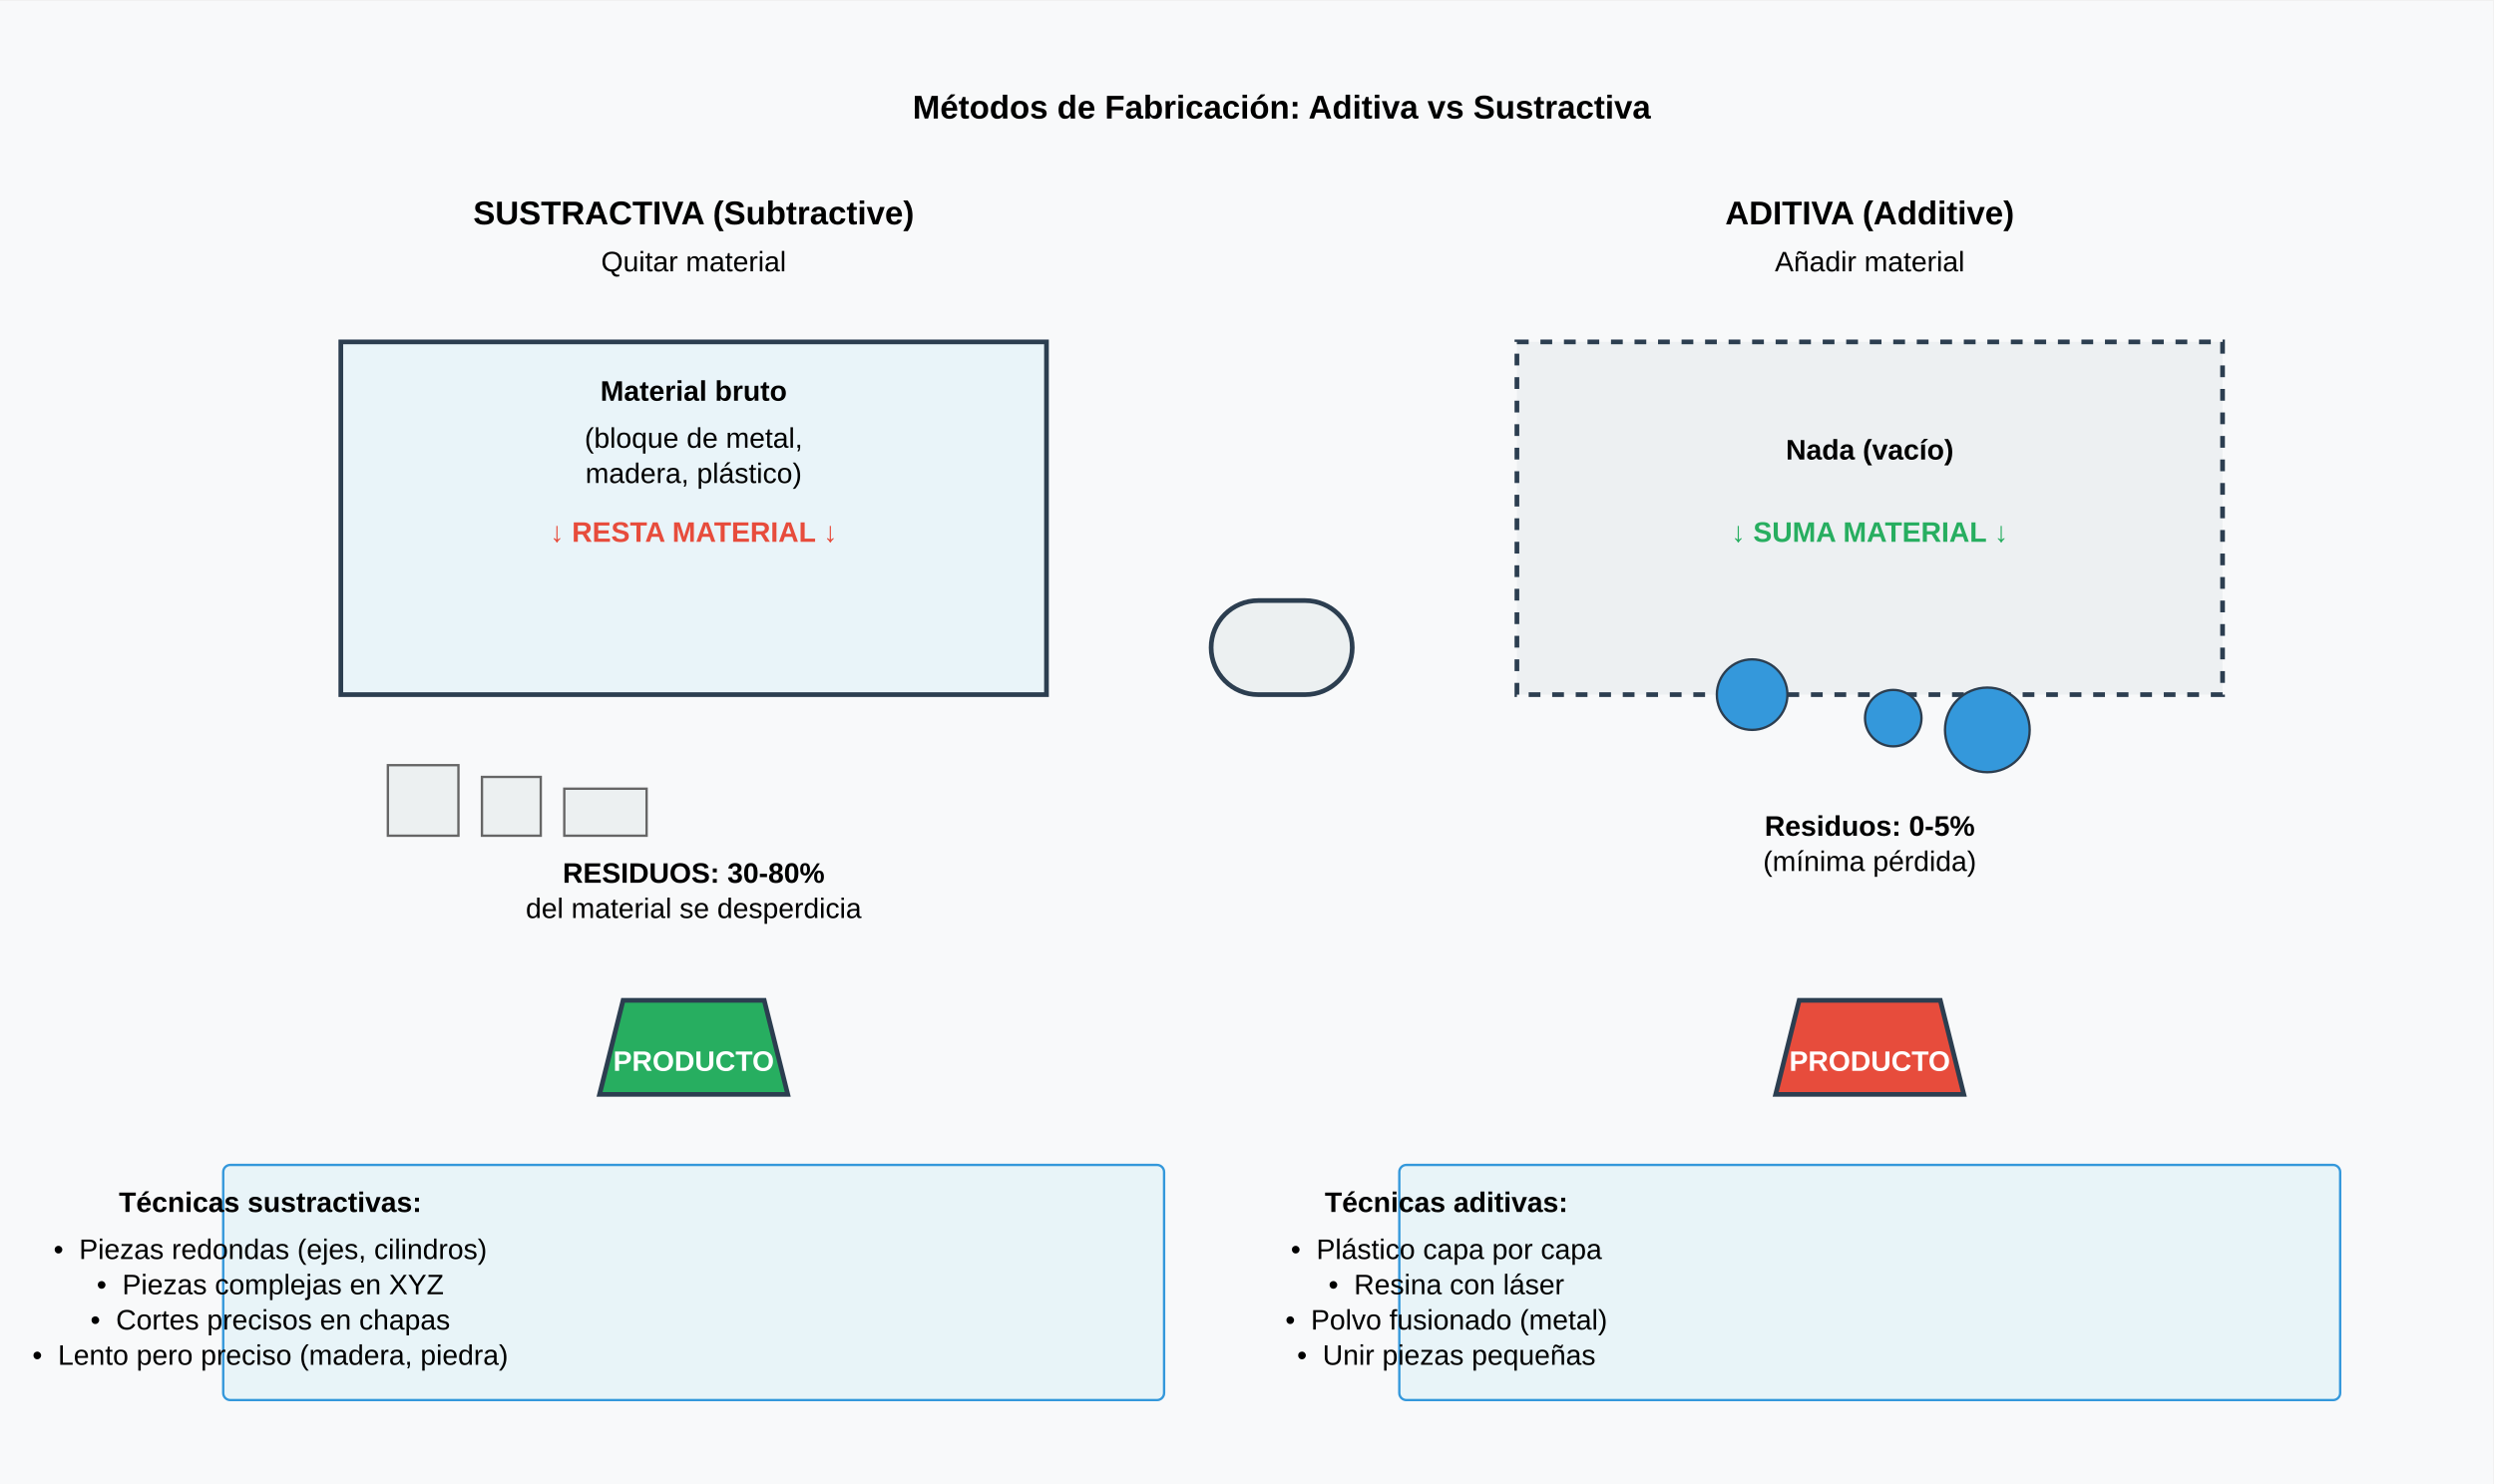
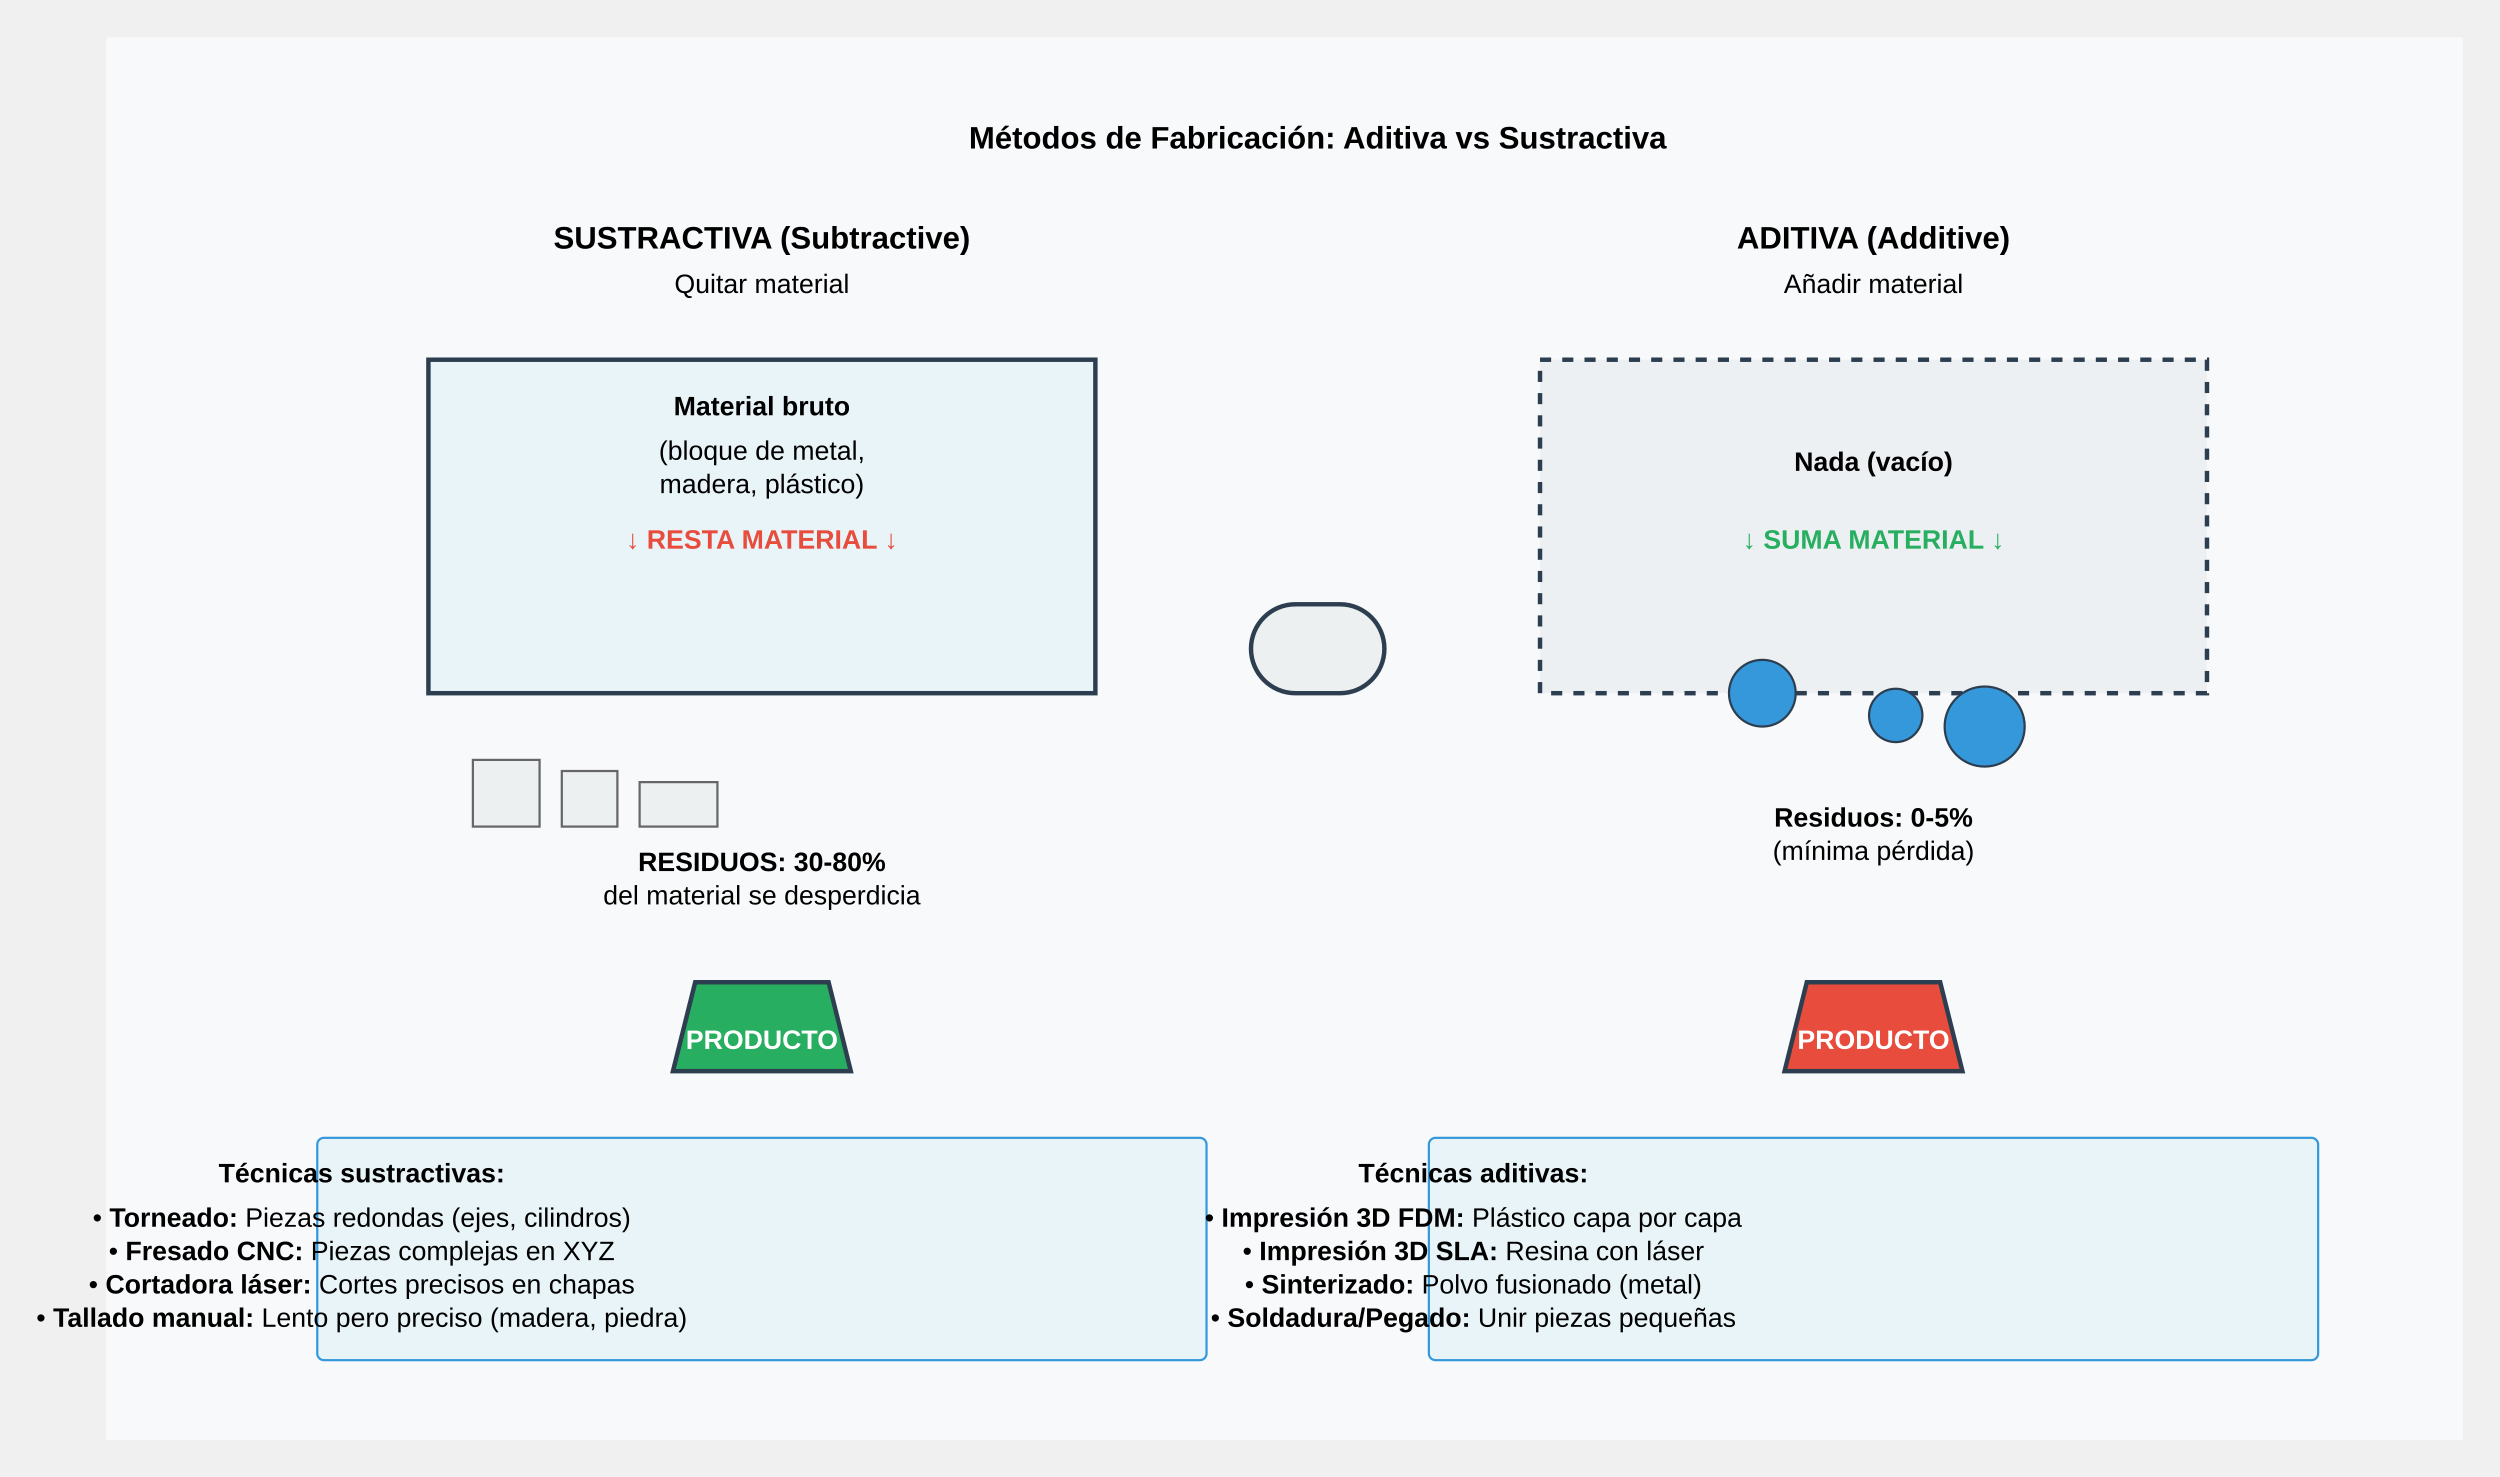
- <svg xmlns="http://www.w3.org/2000/svg" viewBox="-44.9 -15.4 1060.3 630.9">
+ <svg xmlns="http://www.w3.org/2000/svg" viewBox="-92.7 -31.8 1124.5 664.2">
  <defs>
    <style>
      .box { stroke: #2c3e50; stroke-width: 2; fill-opacity: 0.9; }
      .title { font-family: Arial, sans-serif; font-size: 14px; font-weight: bold; text-anchor: middle; }
      .label { font-family: Arial, sans-serif; font-size: 12px; text-anchor: middle; }
      .vs { font-family: Arial, sans-serif; font-size: 16px; font-weight: bold; text-anchor: middle; }
    </style>
  </defs>
  <rect x="-45" y="-15" width="1060" height="631" fill="#f8f9fa" />
  <text x="500" y="35" class="title" font-size="18">Métodos de Fabricación: Aditiva vs Sustractiva</text>
  <g>
    <text x="250" y="80" class="title" font-size="14" font-weight="bold">SUSTRACTIVA (Subtractive)</text>
    <text x="250" y="100" class="label" font-size="11">Quitar material</text>
    <rect x="100" y="130" width="300" height="150" class="box" fill="#e8f4f8" stroke-width="3" />
    <text x="250" y="155" class="label" font-weight="bold" font-size="13">Material bruto</text>
    <text x="250" y="175" class="label" font-size="10">(bloque de metal,</text>
    <text x="250" y="190" class="label" font-size="10">madera, plástico)</text>
    <text x="250" y="215" class="label" font-size="13" fill="#e74c3c" font-weight="bold">↓ RESTA MATERIAL ↓</text>
    <g>
      <rect x="120" y="310" width="30" height="30" fill="#ecf0f1" stroke="#666" stroke-width="1" />
      <rect x="160" y="315" width="25" height="25" fill="#ecf0f1" stroke="#666" stroke-width="1" />
      <rect x="195" y="320" width="35" height="20" fill="#ecf0f1" stroke="#666" stroke-width="1" />
      <text x="250" y="360" class="label" font-size="10" font-weight="bold">RESIDUOS: 30-80%</text>
      <text x="250" y="375" class="label" font-size="9">del material se desperdicia</text>
    </g>
    <g>
      <path d="M220,410 L280,410 L290,450 L210,450 Z" fill="#27ae60" stroke="#2c3e50" stroke-width="2" />
      <text x="250" y="440" class="label" fill="white" font-weight="bold">PRODUCTO</text>
    </g>
    <rect x="50" y="480" width="400" height="100" fill="#e8f4f8" stroke="#3498db" stroke-width="1" rx="3" />
    <text x="70" y="500" class="label" font-size="11" text-anchor="start" font-weight="bold">Técnicas sustractivas:</text>
-     <text x="70" y="520" class="label" font-size="10" text-anchor="start">• <b>Torneado:</b> Piezas redondas (ejes, cilindros)</text>
-     <text x="70" y="535" class="label" font-size="10" text-anchor="start">• <b>Fresado CNC:</b> Piezas complejas en XYZ</text>
-     <text x="70" y="550" class="label" font-size="10" text-anchor="start">• <b>Cortadora láser:</b> Cortes precisos en chapas</text>
-     <text x="70" y="565" class="label" font-size="10" text-anchor="start">• <b>Tallado manual:</b> Lento pero preciso (madera, piedra)</text>
+     <text x="70" y="520" class="label" font-size="10" text-anchor="start">• <tspan font-weight="bold">Torneado:</tspan> Piezas redondas (ejes, cilindros)</text>
+     <text x="70" y="535" class="label" font-size="10" text-anchor="start">• <tspan font-weight="bold">Fresado CNC:</tspan> Piezas complejas en XYZ</text>
+     <text x="70" y="550" class="label" font-size="10" text-anchor="start">• <tspan font-weight="bold">Cortadora láser:</tspan> Cortes precisos en chapas</text>
+     <text x="70" y="565" class="label" font-size="10" text-anchor="start">• <tspan font-weight="bold">Tallado manual:</tspan> Lento pero preciso (madera, piedra)</text>
  </g>
  <text x="500" y="260" class="vs">VS</text>
  <rect x="470" y="240" width="60" height="40" fill="#ecf0f1" stroke="#2c3e50" stroke-width="2" rx="20" />
  <g>
    <text x="750" y="80" class="title" font-size="14" font-weight="bold">ADITIVA (Additive)</text>
    <text x="750" y="100" class="label" font-size="11">Añadir material</text>
    <rect x="600" y="130" width="300" height="150" class="box" fill="#ecf0f1" stroke-width="3" stroke-dasharray="5,5" />
    <text x="750" y="180" class="label" font-weight="bold" font-size="13">Nada (vacío)</text>
    <text x="750" y="215" class="label" font-size="13" fill="#27ae60" font-weight="bold">↓ SUMA MATERIAL ↓</text>
    <g>
      <circle cx="700" cy="280" r="15" fill="#3498db" stroke="#2c3e50" stroke-width="1" />
      <circle cx="760" cy="290" r="12" fill="#3498db" stroke="#2c3e50" stroke-width="1" />
      <circle cx="800" cy="295" r="18" fill="#3498db" stroke="#2c3e50" stroke-width="1" />
      <text x="750" y="340" class="label" font-size="10" font-weight="bold">Residuos: 0-5%</text>
      <text x="750" y="355" class="label" font-size="9">(mínima pérdida)</text>
    </g>
    <g>
      <path d="M720,410 L780,410 L790,450 L710,450 Z" fill="#e74c3c" stroke="#2c3e50" stroke-width="2" />
      <text x="750" y="440" class="label" fill="white" font-weight="bold">PRODUCTO</text>
    </g>
    <rect x="550" y="480" width="400" height="100" fill="#e8f4f8" stroke="#3498db" stroke-width="1" rx="3" />
    <text x="570" y="500" class="label" font-size="11" text-anchor="start" font-weight="bold">Técnicas aditivas:</text>
-     <text x="570" y="520" class="label" font-size="10" text-anchor="start">• <b>Impresión 3D FDM:</b> Plástico capa por capa</text>
-     <text x="570" y="535" class="label" font-size="10" text-anchor="start">• <b>Impresión 3D SLA:</b> Resina con láser</text>
-     <text x="570" y="550" class="label" font-size="10" text-anchor="start">• <b>Sinterizado:</b> Polvo fusionado (metal)</text>
-     <text x="570" y="565" class="label" font-size="10" text-anchor="start">• <b>Soldadura/Pegado:</b> Unir piezas pequeñas</text>
+     <text x="570" y="520" class="label" font-size="10" text-anchor="start">• <tspan font-weight="bold">Impresión 3D FDM:</tspan> Plástico capa por capa</text>
+     <text x="570" y="535" class="label" font-size="10" text-anchor="start">• <tspan font-weight="bold">Impresión 3D SLA:</tspan> Resina con láser</text>
+     <text x="570" y="550" class="label" font-size="10" text-anchor="start">• <tspan font-weight="bold">Sinterizado:</tspan> Polvo fusionado (metal)</text>
+     <text x="570" y="565" class="label" font-size="10" text-anchor="start">• <tspan font-weight="bold">Soldadura/Pegado:</tspan> Unir piezas pequeñas</text>
  </g>
  <rect x="30" y="600" width="940" height="0" fill="white" />
</svg>
